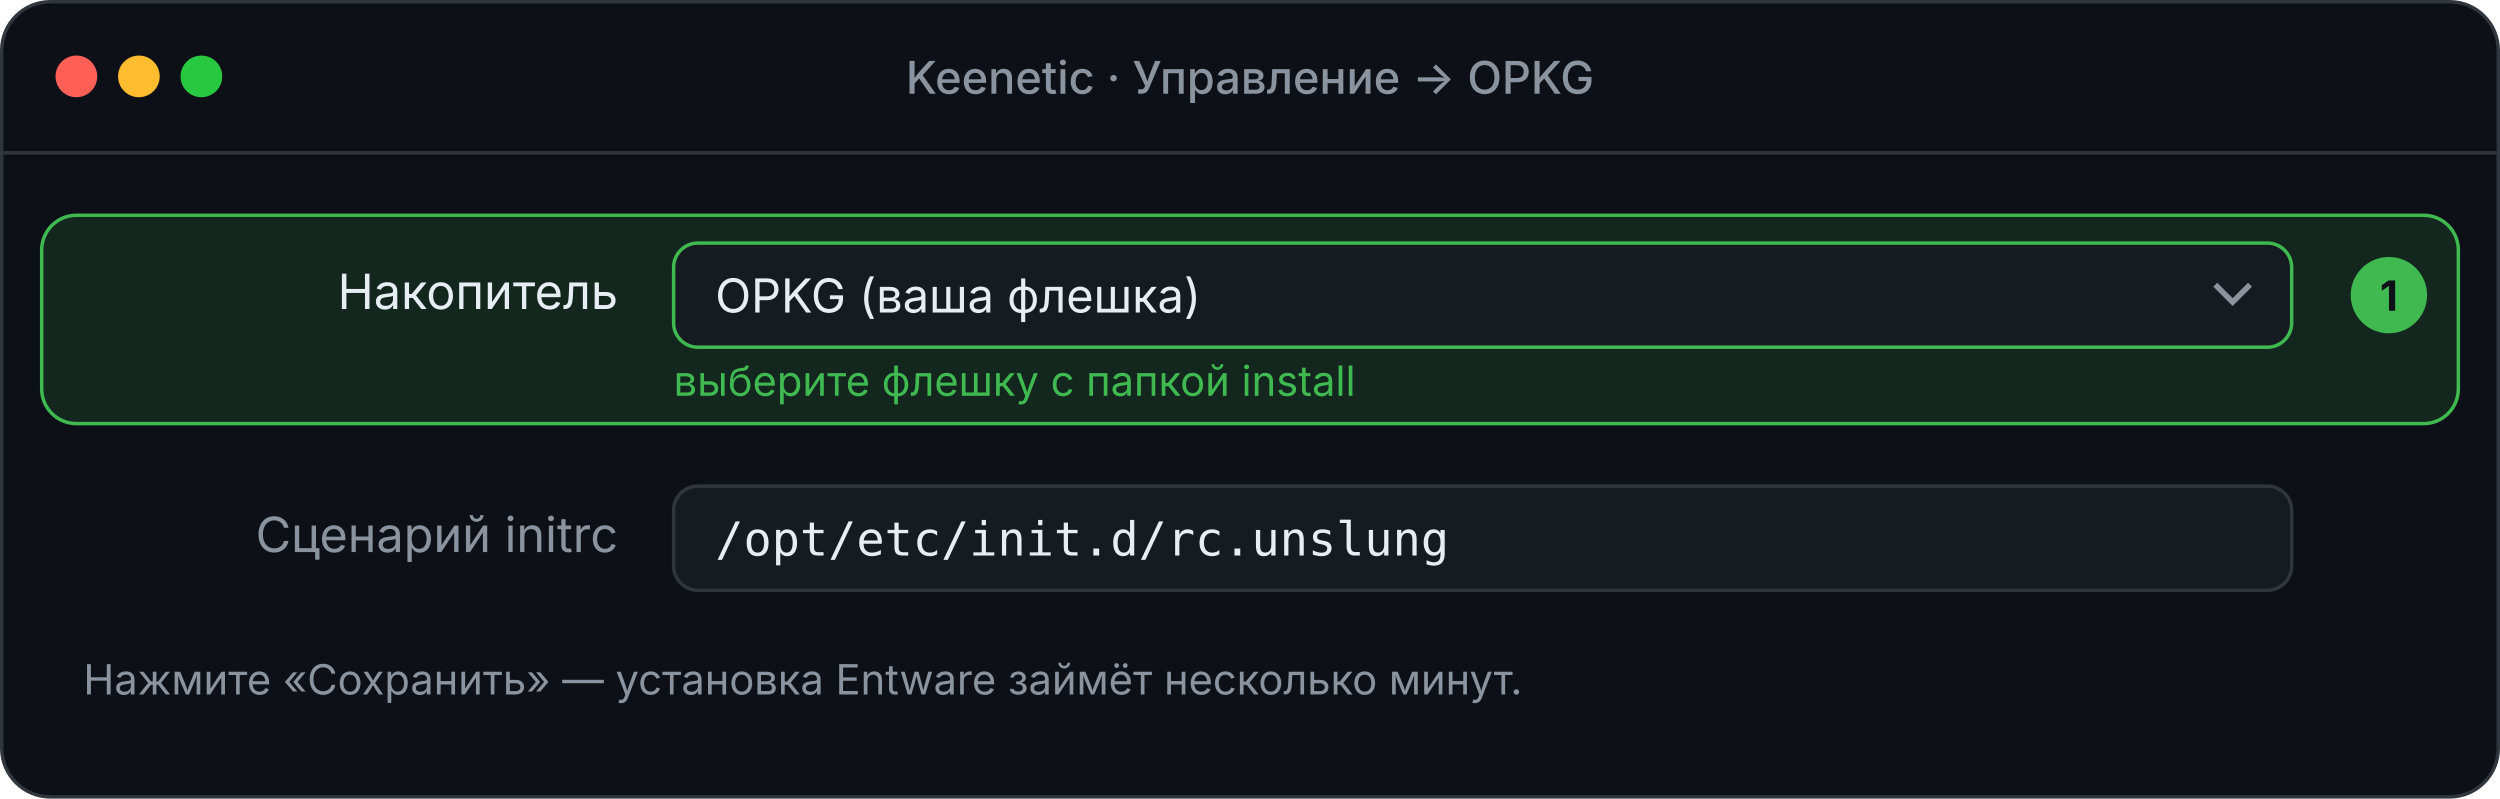
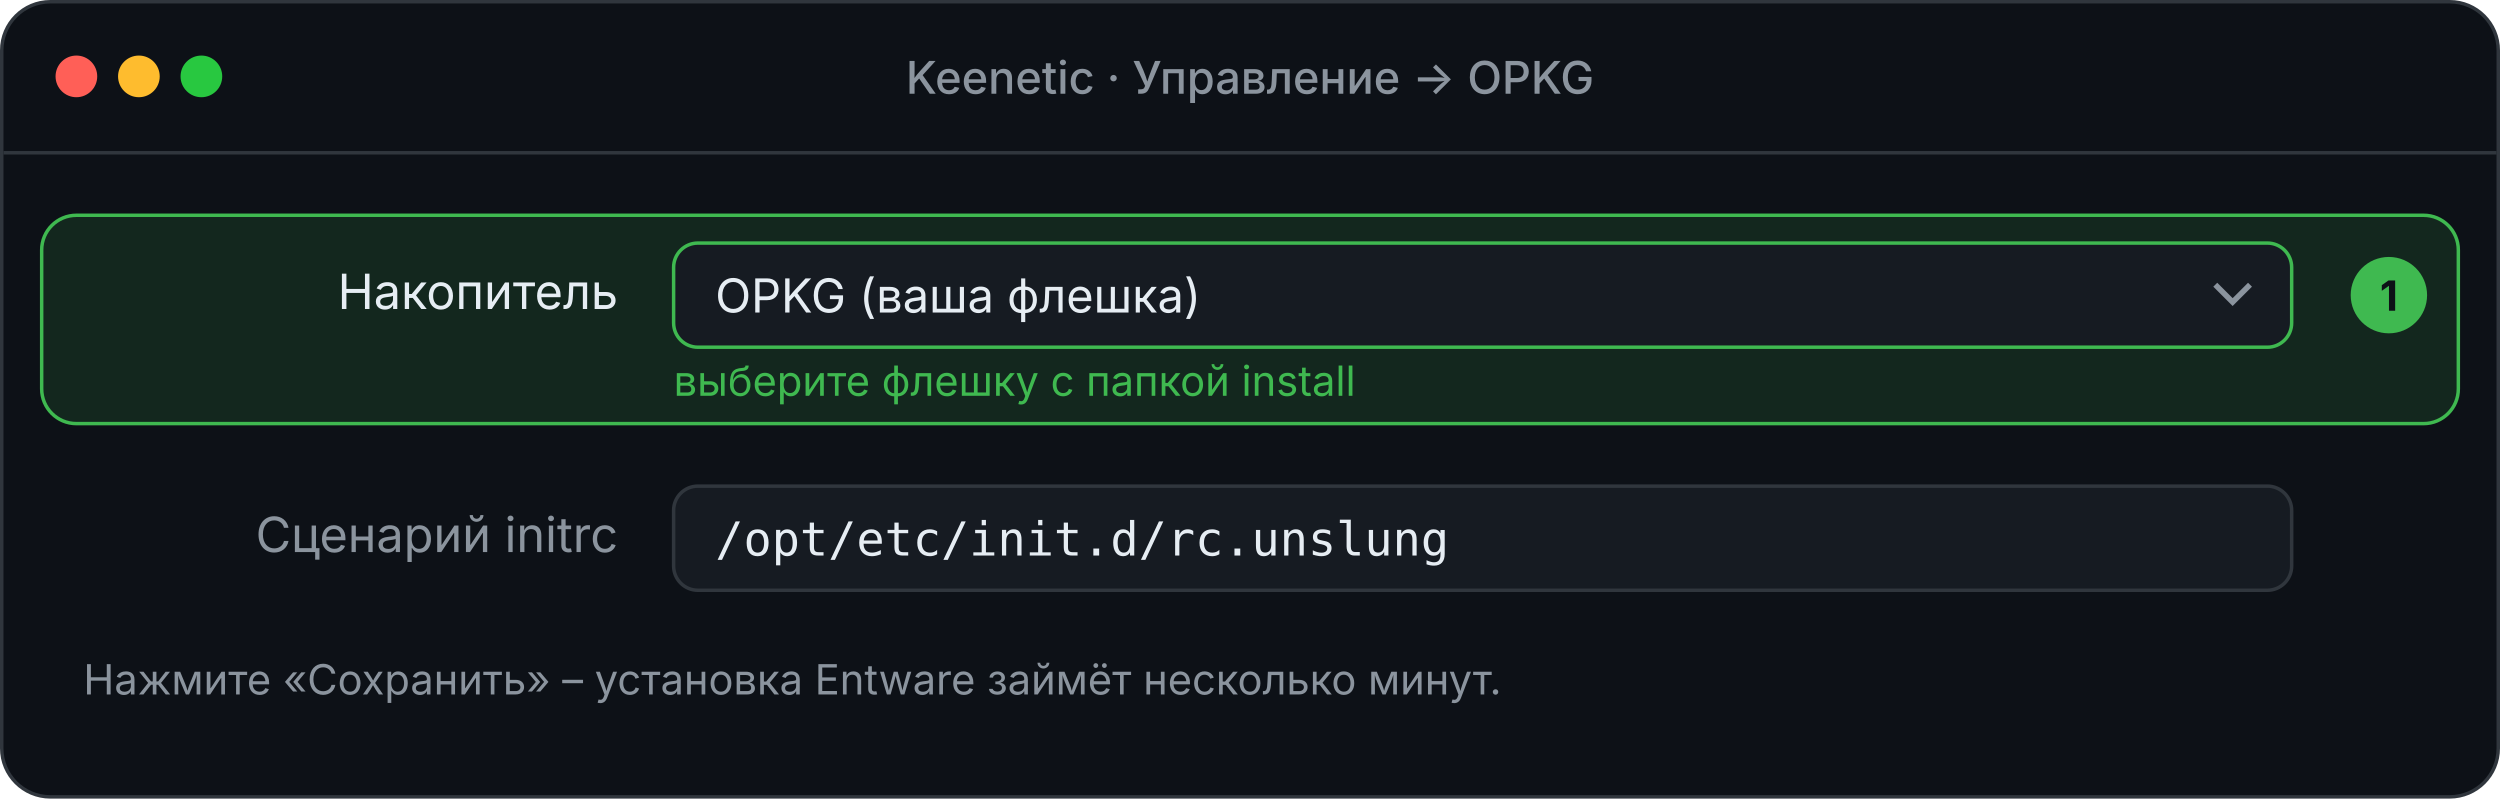
<svg xmlns="http://www.w3.org/2000/svg" width="720" height="230" viewBox="0 0 720 230" role="img" aria-label="Keenetic · Управление → OPKG">
  <style>.s{font-family:Inter, -apple-system, 'Segoe UI', Roboto, 'Helvetica Neue', Arial, sans-serif}.m{font-family:'JetBrains Mono', ui-monospace, SFMono-Regular, Menlo, Consolas, monospace}</style>
  <rect x="0.5" y="0.5" width="719" height="229" rx="14" fill="#0d1117" stroke="#30363d" stroke-width="1" />
  <path d="M1 44 H719" stroke="#30363d" />
  <circle cx="22" cy="22" r="6" fill="#ff5f57" />
  <circle cx="40" cy="22" r="6" fill="#febc2e" />
  <circle cx="58" cy="22" r="6" fill="#28c840" />
  <text x="360.0" y="27" class="s" font-size="13" fill="#8b949e" font-weight="500" text-anchor="middle">Keenetic · Управление → OPKG</text>
  <rect x="12" y="62" width="696" height="60" rx="10" fill="#3fb95022" stroke="#3fb950" stroke-width="1" />
  <text x="178" y="89" class="s" font-size="14" fill="#e6edf3" font-weight="400" text-anchor="end">Накопитель</text>
  <rect x="194" y="70" width="466" height="30" rx="7" fill="#161b22" stroke="#3fb950" stroke-width="1" />
  <text x="206" y="90" class="s" font-size="13.5" fill="#e6edf3" font-weight="400" text-anchor="start">OPKG (ваша флешка)</text>
  <path d="M638 82 l5 5 l5 -5" fill="none" stroke="#8b949e" stroke-width="1.6" />
  <text x="194" y="114" class="s" font-size="12" fill="#3fb950" font-weight="400" text-anchor="start">выберите флешку с папкой install</text>
  <circle cx="688" cy="85" r="11" fill="#3fb950" />
  <text x="688" y="89.5" class="s" font-size="12" fill="#0d1117" font-weight="700" text-anchor="middle">1</text>
  <text x="178" y="159" class="s" font-size="14" fill="#8b949e" font-weight="400" text-anchor="end">Сценарий initrc</text>
  <rect x="194" y="140" width="466" height="30" rx="7" fill="#161b22" stroke="#30363d" stroke-width="1" />
  <text x="206" y="160" class="m" font-size="13.5" fill="#e6edf3" font-weight="400" text-anchor="start">/opt/etc/init.d/rc.unslung</text>
-   <text x="24" y="200" class="s" font-size="12" fill="#8b949e" font-weight="400" text-anchor="start">Нажмите «Сохранить» — установка Entware займёт несколько минут.</text>
+   <text x="24" y="200" class="s" font-size="12" fill="#8b949e" font-weight="400" text-anchor="start">Нажмите «Сохранить» – установка Entware займёт несколько минут.</text>
</svg>
